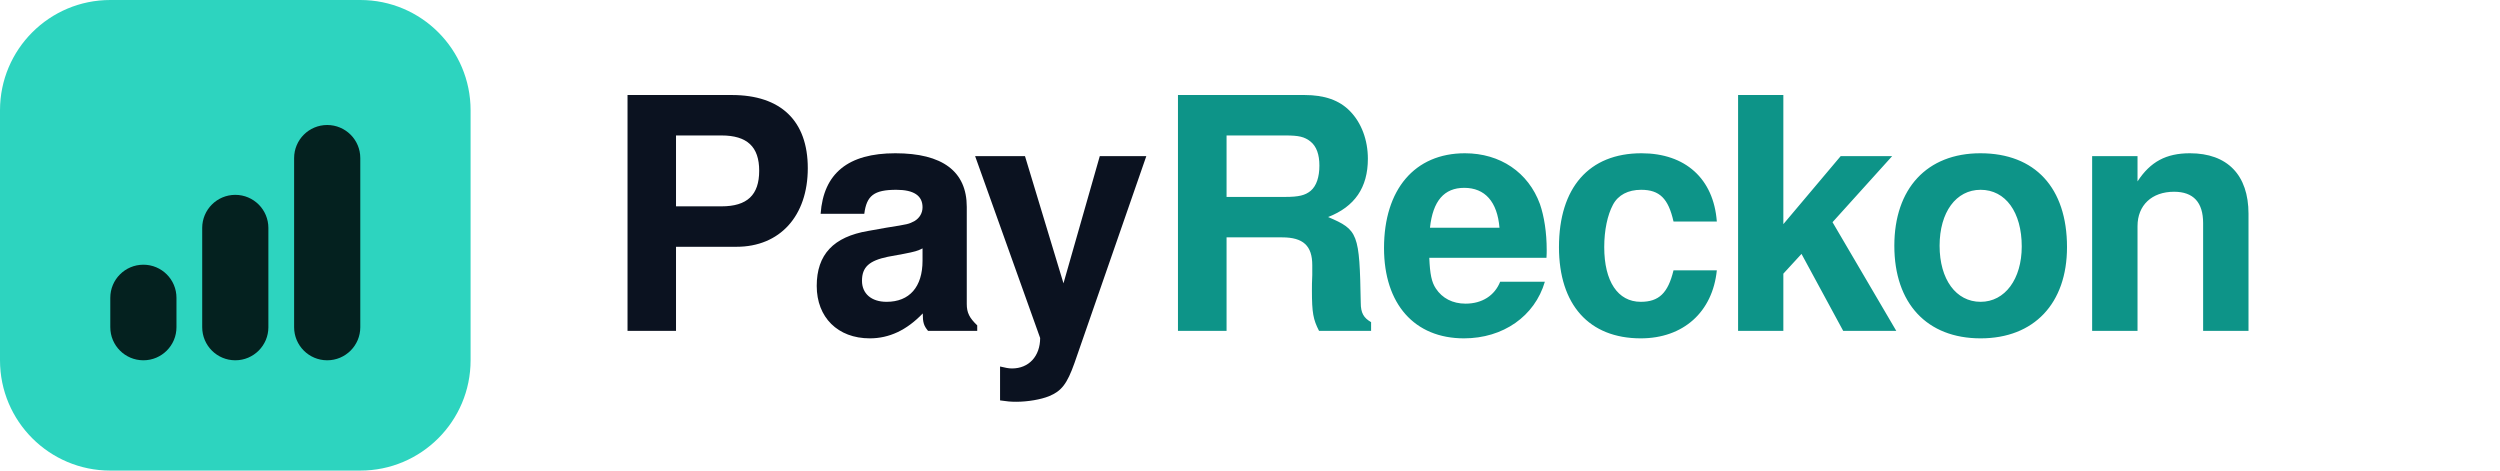
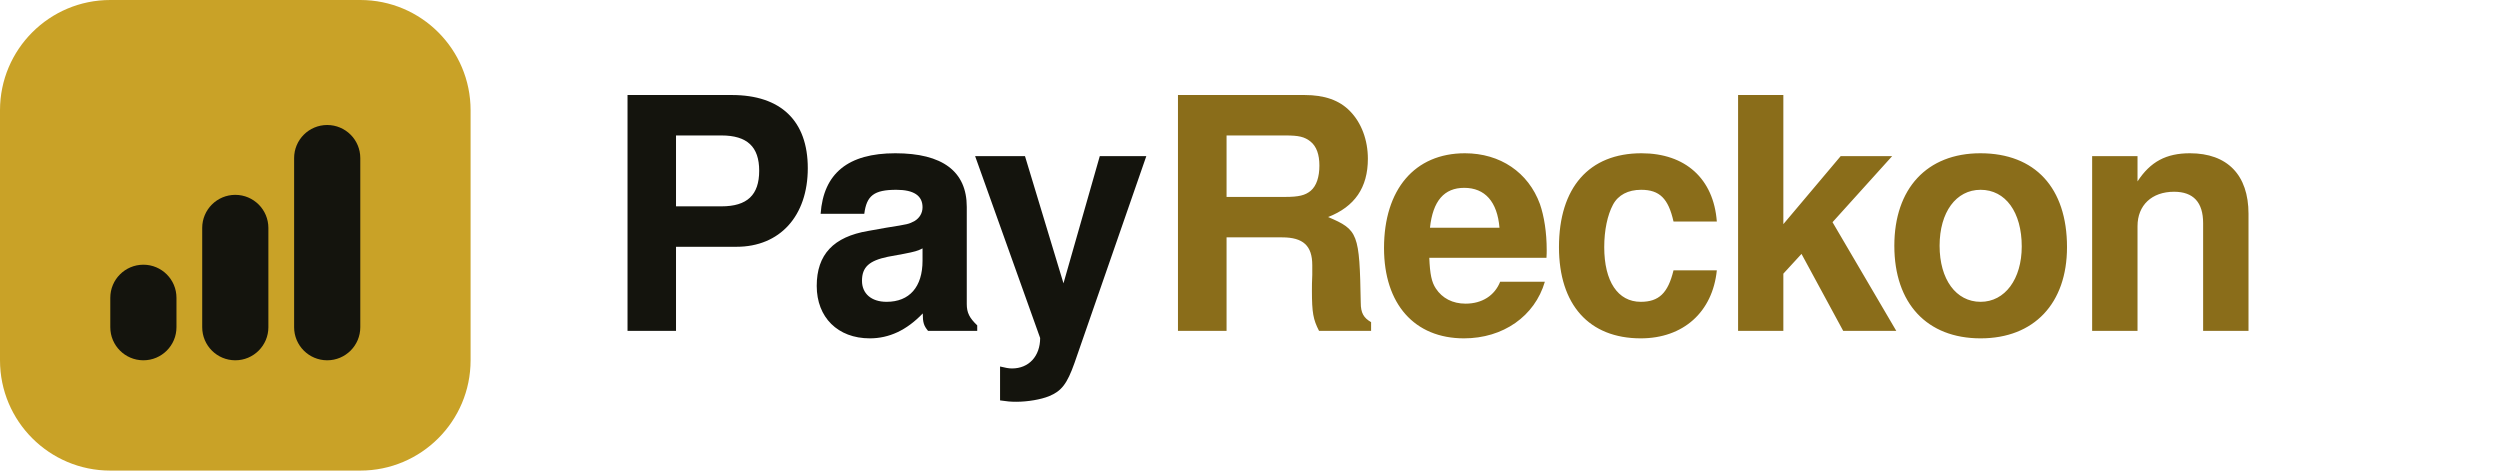
<svg xmlns="http://www.w3.org/2000/svg" width="680" height="128" viewBox="0 0 340 64" role="img" aria-label="PayReckon">
  <g>
-     <rect width="64" height="64" rx="15" fill="#2dd4bf" />
-     <rect x="15" y="36" width="9" height="13" rx="4.5" fill="#04211f" />
-     <rect x="27.5" y="26.5" width="9" height="22.5" rx="4.5" fill="#04211f" />
-     <rect x="40" y="17" width="9" height="32" rx="4.5" fill="#04211f" />
+     <rect width="64" height="64" rx="15" fill="#c9a227" />
+     <rect x="15" y="36" width="9" height="13" rx="4.5" fill="#14140d" />
+     <rect x="27.5" y="26.5" width="9" height="22.5" rx="4.5" fill="#14140d" />
+     <rect x="40" y="17" width="9" height="32" rx="4.5" fill="#14140d" />
  </g>
-   <text x="82" y="45" font-family="Helvetica Neue, Helvetica, Arial, sans-serif" font-size="44" font-weight="700" letter-spacing="-1.2" fill="#0b1220">Pay<tspan fill="#0d9488">Reckon</tspan>
+   <text x="82" y="45" font-family="Helvetica Neue, Helvetica, Arial, sans-serif" font-size="44" font-weight="700" letter-spacing="-1.2" fill="#14140d">Pay<tspan fill="#8a6d1a">Reckon</tspan>
  </text>
</svg>
